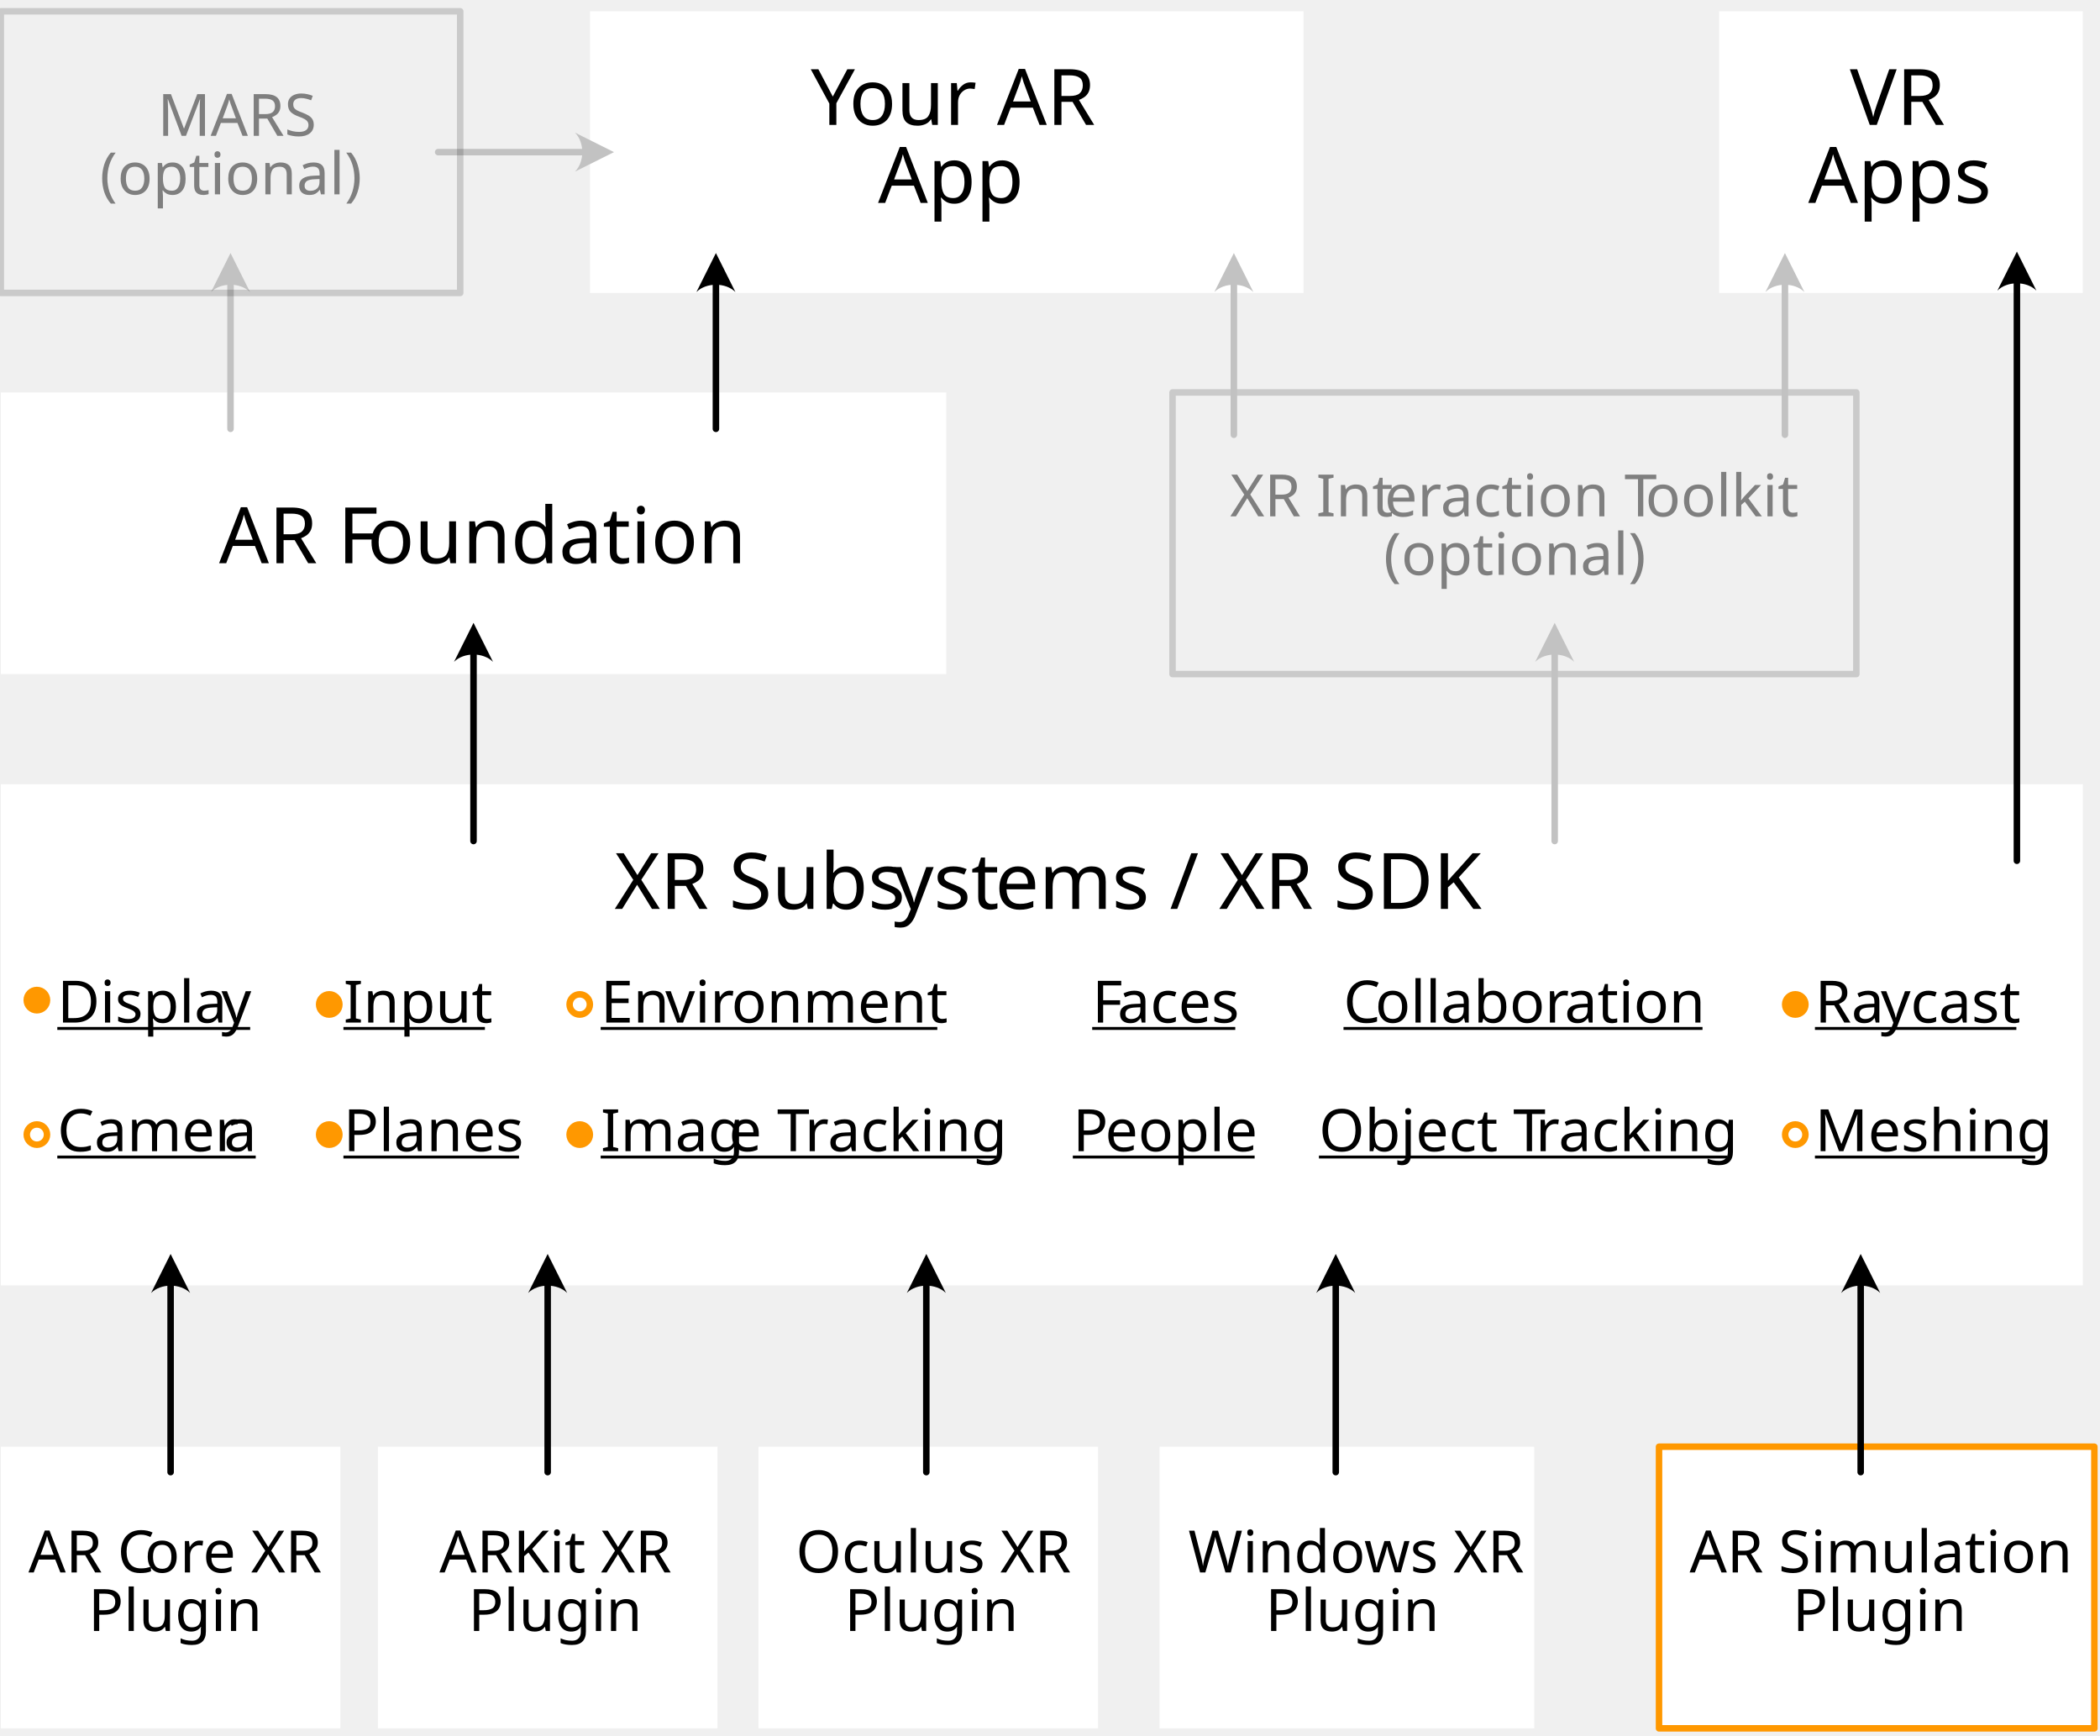
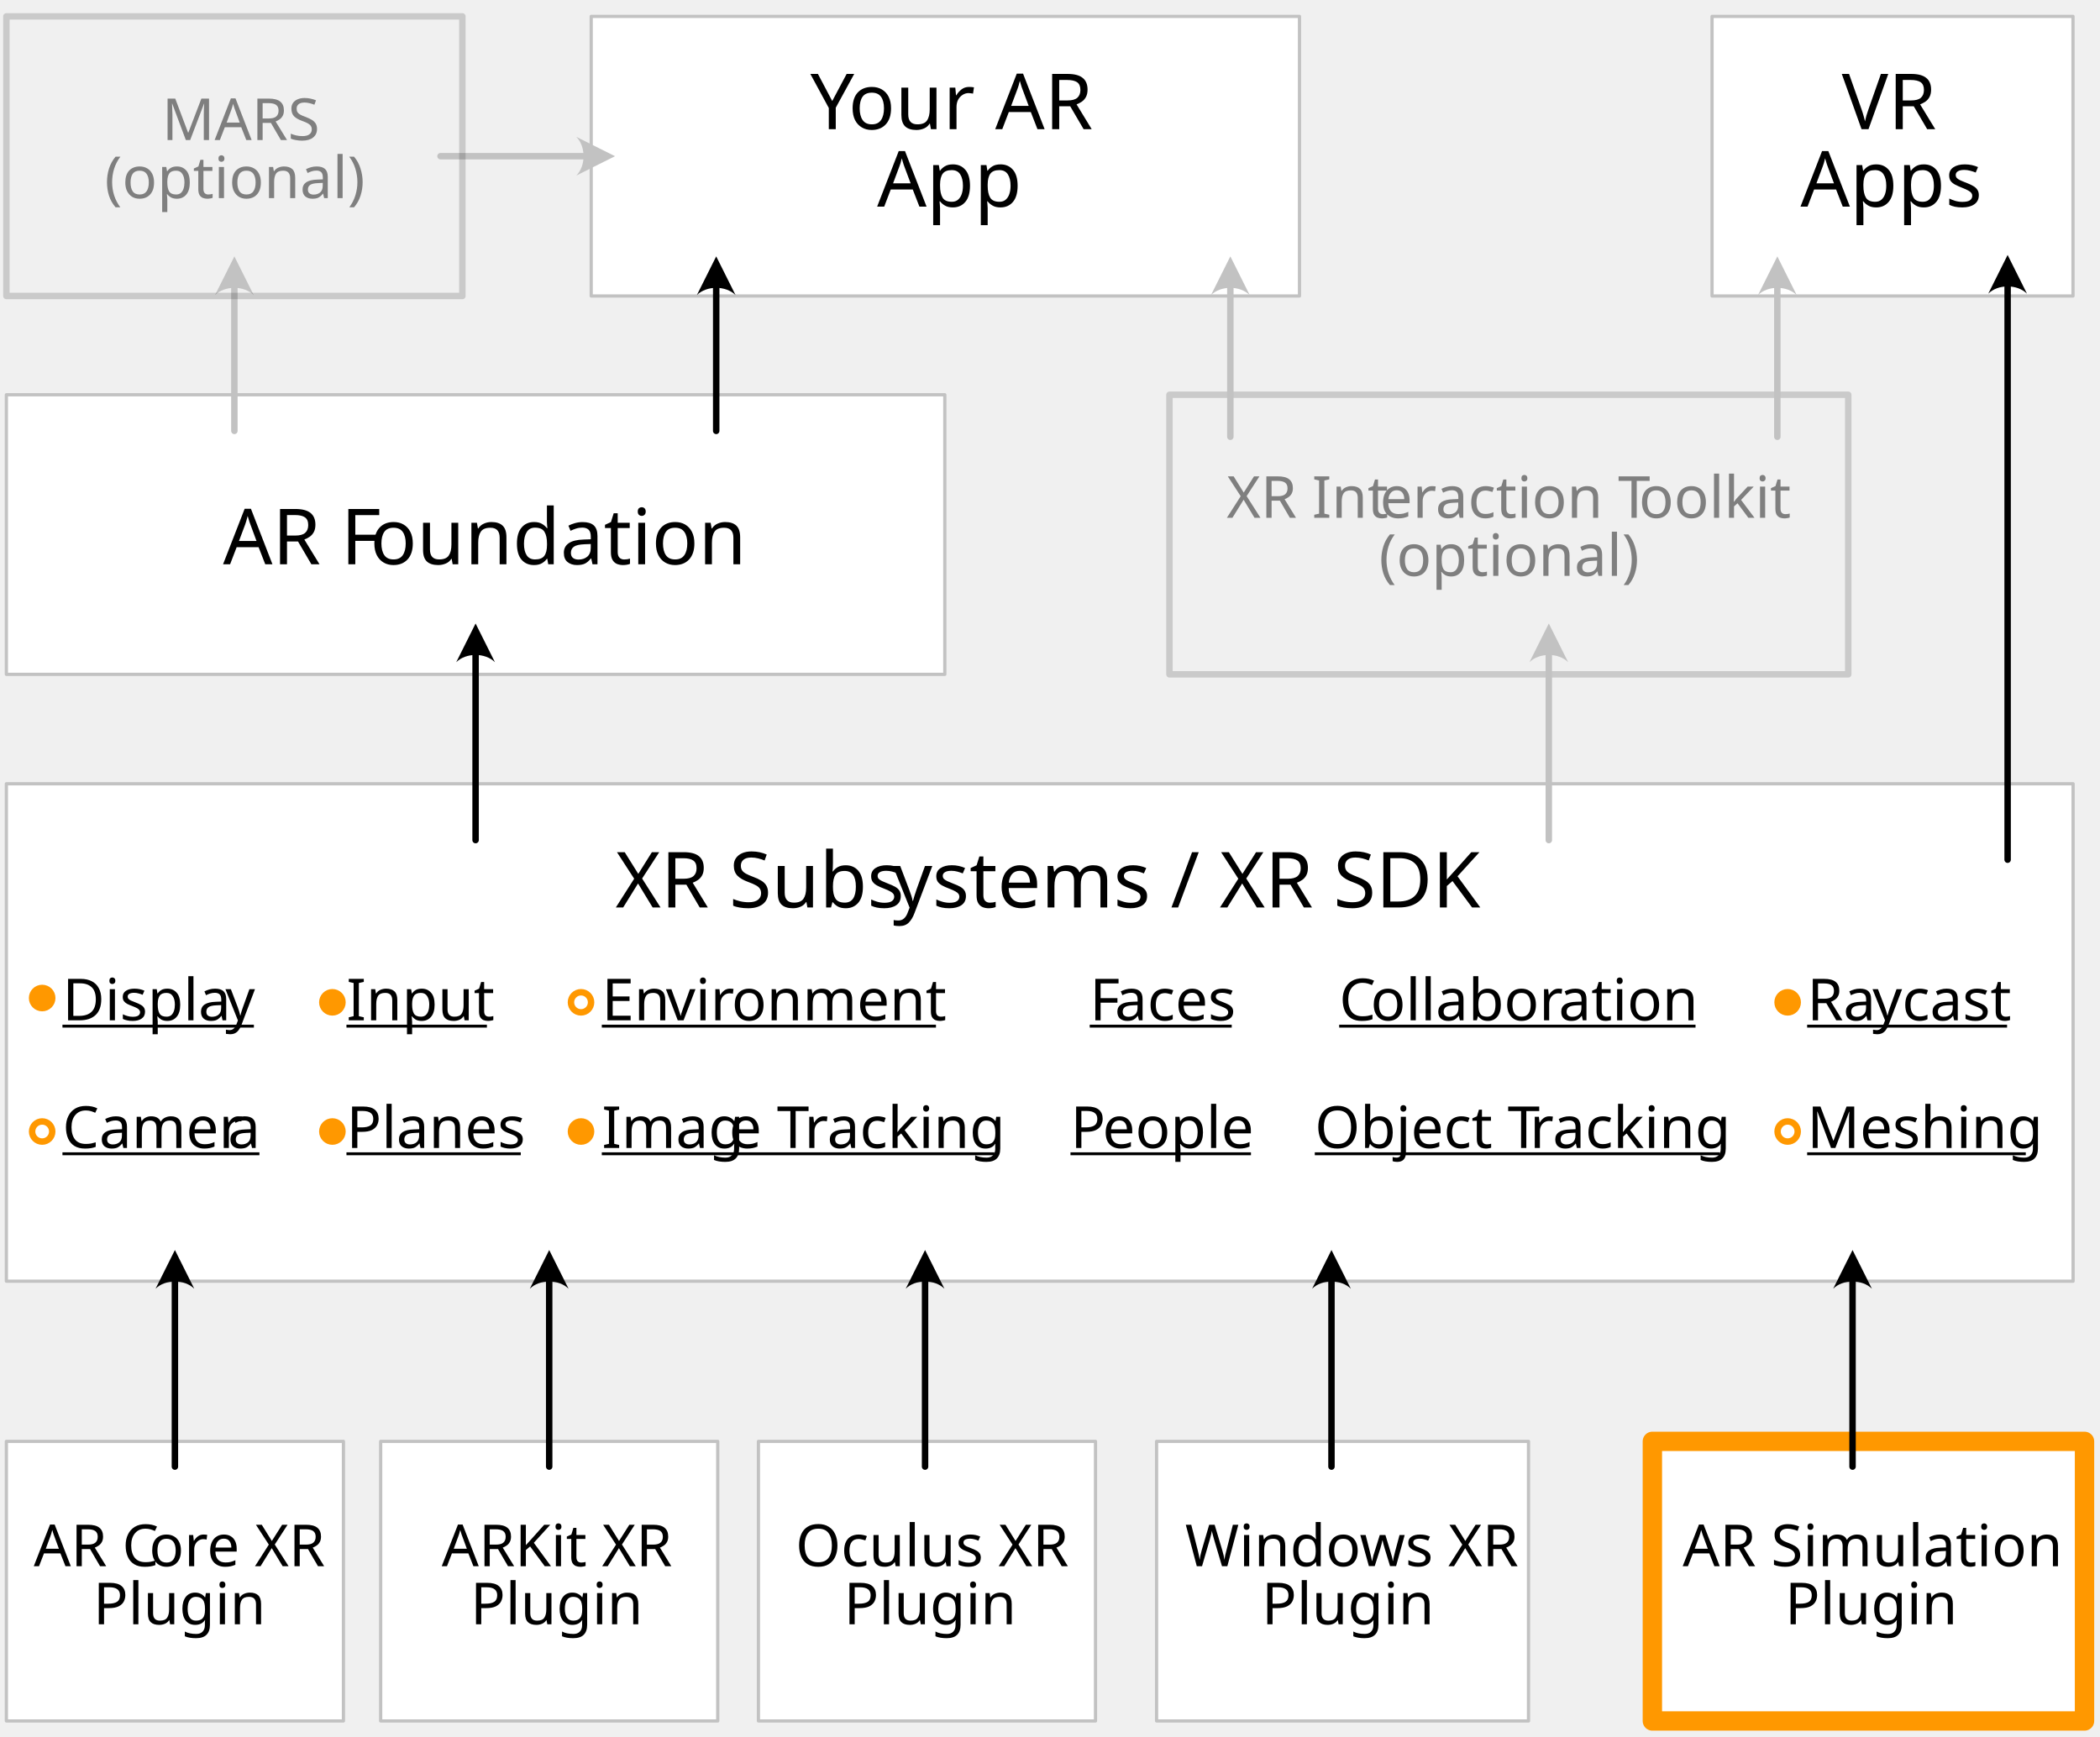
- <svg xmlns="http://www.w3.org/2000/svg" width="100%" height="100%" viewBox="0 0 323 267" version="1.1" xml:space="preserve" style="fill-rule:evenodd;clip-rule:evenodd;stroke-linecap:round;stroke-linejoin:round;stroke-miterlimit:1.5;">
-   <rect x="0.126" y="120.651" width="320.239" height="77.081" style="fill:#fff;" />
-   <rect x="0.126" y="60.371" width="145.41" height="43.326" style="fill:#fff;" />
-   <rect x="264.418" y="1.739" width="55.931" height="43.326" style="fill:#fff;" />
-   <rect x="0.126" y="222.554" width="52.229" height="43.326" style="fill:#fff;" />
-   <rect x="58.121" y="222.554" width="52.229" height="43.326" style="fill:#fff;" />
-   <rect x="116.658" y="222.554" width="52.229" height="43.326" style="fill:#fff;" />
-   <rect x="178.351" y="222.554" width="57.63" height="43.326" style="fill:#fff;" />
-   <rect x="255.173" y="222.554" width="66.96" height="43.326" style="fill:#fff;stroke:#ff9800;stroke-width:1px;" />
-   <rect x="180.347" y="60.371" width="105.177" height="43.326" style="fill:#ebebeb;fill-opacity:0;stroke:#000;stroke-opacity:0.16;stroke-width:1px;" />
-   <text x="33.699px" y="86.642px" style="font-family:'FiraSans-Regular', 'Fira Sans', sans-serif;font-size:12px;">AR F<tspan x="56.487px " y="86.642px ">o</tspan>undation</text>
-   <g transform="matrix(1,0,0,1,161.195,-132.421)">
+ <svg xmlns="http://www.w3.org/2000/svg" width="100%" height="100%" viewBox="0 0 694 574" version="1.1" xml:space="preserve" style="fill-rule:evenodd;clip-rule:evenodd;stroke-linecap:round;stroke-linejoin:round;stroke-miterlimit:1.5;">
+   <rect x="2.107" y="259.033" width="683.002" height="164.398" style="fill:#fff;stroke:#c2c2c2;stroke-width:1.07px;" />
+   <rect x="2.107" y="130.468" width="310.129" height="92.406" style="fill:#fff;stroke:#c2c2c2;stroke-width:1.07px;" />
+   <rect x="565.787" y="5.418" width="119.29" height="92.406" style="fill:#fff;stroke:#c2c2c2;stroke-width:1.07px;" />
+   <rect x="2.107" y="476.369" width="111.394" height="92.406" style="fill:#fff;stroke:#c2c2c2;stroke-width:1.07px;" />
+   <rect x="125.798" y="476.369" width="111.394" height="92.406" style="fill:#fff;stroke:#c2c2c2;stroke-width:1.07px;" />
+   <rect x="250.645" y="476.369" width="111.394" height="92.406" style="fill:#fff;stroke:#c2c2c2;stroke-width:1.07px;" />
+   <rect x="382.223" y="476.369" width="122.913" height="92.406" style="fill:#fff;stroke:#c2c2c2;stroke-width:1.07px;" />
+   <rect x="546.069" y="476.369" width="142.813" height="92.406" style="fill:#fff;stroke:#ff9800;stroke-width:6.4px;" />
+   <rect x="386.48" y="130.468" width="224.32" height="92.406" style="fill:#ebebeb;fill-opacity:0;stroke:#000;stroke-opacity:0.16;stroke-width:2.13px;" />
+   <text x="73.711px" y="186.499px" style="font-family:'FiraSans-Regular', 'Fira Sans', sans-serif;font-size:25.593px;">AR F<tspan x="122.313px " y="186.499px ">o</tspan>undation</text>
+   <g transform="matrix(2.13279,0,0,2.13279,345.633,-280.717)">
    <text x="123.33px" y="151.637px" style="font-family:'FiraSans-Regular', 'Fira Sans', sans-serif;font-size:12px;">VR</text>
    <text x="116.928px" y="163.637px" style="font-family:'FiraSans-Regular', 'Fira Sans', sans-serif;font-size:12px;">Apps</text>
  </g>
-   <g transform="matrix(1,0,0,1,61.7555,-204.159)">
+   <g transform="matrix(2.13279,0,0,2.13279,133.549,-433.718)">
    <text x="127.458px" y="283.595px" style="font-family:'FiraSans-Regular', 'Fira Sans', sans-serif;font-size:9px;fill-opacity:0.47;">XR Int<tspan x="151.191px 156.096px 159.255px " y="283.595px 283.595px 283.595px ">era</tspan>ction T<tspan x="191.313px " y="283.595px ">o</tspan>olkit</text>
    <text x="151.061px" y="292.595px" style="font-family:'FiraSans-Regular', 'Fira Sans', sans-serif;font-size:9px;fill-opacity:0.47;">(optional)</text>
  </g>
-   <text x="94.51px" y="139.824px" style="font-family:'FiraSans-Regular', 'Fira Sans', sans-serif;font-size:12px;">XR Subs<tspan x="137.482px " y="139.824px ">y</tspan>st<tspan x="153.058px " y="139.824px ">e</tspan>ms / XR SDK</text>
-   <g transform="matrix(1,0,0,1,-104.077,-126.285)">
+   <text x="203.407px" y="299.925px" style="font-family:'FiraSans-Regular', 'Fira Sans', sans-serif;font-size:25.593px;">XR Subs<tspan x="295.057px 307.47px 319.422px 328.278px " y="299.925px 299.925px 299.925px 299.925px ">yste</tspan>ms / XR SDK</text>
+   <g transform="matrix(2.13279,0,0,2.13279,-220.136,-267.63)">
    <text x="112.892px" y="283.595px" style="font-family:'FiraSans-Regular', 'Fira Sans', sans-serif;font-size:9px;">Displa<tspan x="138.128px " y="283.595px ">y</tspan>
    </text>
    <rect x="112.892" y="284.27" width="29.664" height="0.45" />
  </g>
-   <circle cx="5.672" cy="153.855" r="1.561" style="fill:#ff9800;stroke:#ff9800;stroke-width:1px;" />
-   <circle cx="5.672" cy="174.538" r="1.561" style="fill:none;stroke:#ff9800;stroke-width:1px;" />
-   <circle cx="50.642" cy="174.538" r="1.561" style="fill:#ff9800;stroke:#ff9800;stroke-width:1px;" />
-   <circle cx="89.167" cy="174.538" r="1.561" style="fill:#ff9800;stroke:#ff9800;stroke-width:1px;" />
-   <circle cx="276.134" cy="174.538" r="1.561" style="fill:none;stroke:#ff9800;stroke-width:1px;" />
-   <circle cx="50.642" cy="154.518" r="1.561" style="fill:#ff9800;stroke:#ff9800;stroke-width:1px;" />
-   <circle cx="89.167" cy="154.518" r="1.561" style="fill:none;stroke:#ff9800;stroke-width:1px;" />
-   <circle cx="276.134" cy="154.518" r="1.561" style="fill:#ff9800;stroke:#ff9800;stroke-width:1px;" />
-   <g transform="matrix(1,0,0,1,-60.0695,-126.285)">
+   <circle cx="13.935" cy="329.848" r="3.33" style="fill:#ff9800;stroke:#ff9800;stroke-width:2.13px;" />
+   <circle cx="13.935" cy="373.963" r="3.33" style="fill:none;stroke:#ff9800;stroke-width:2.13px;" />
+   <circle cx="109.848" cy="373.963" r="3.33" style="fill:#ff9800;stroke:#ff9800;stroke-width:2.13px;" />
+   <circle cx="192.012" cy="373.963" r="3.33" style="fill:#ff9800;stroke:#ff9800;stroke-width:2.13px;" />
+   <circle cx="590.774" cy="373.963" r="3.33" style="fill:none;stroke:#ff9800;stroke-width:2.13px;" />
+   <circle cx="109.848" cy="331.263" r="3.33" style="fill:#ff9800;stroke:#ff9800;stroke-width:2.13px;" />
+   <circle cx="192.012" cy="331.263" r="3.33" style="fill:none;stroke:#ff9800;stroke-width:2.13px;" />
+   <circle cx="590.774" cy="331.263" r="3.33" style="fill:#ff9800;stroke:#ff9800;stroke-width:2.13px;" />
+   <g transform="matrix(2.13279,0,0,2.13279,-126.278,-267.63)">
    <text x="112.892px" y="283.595px" style="font-family:'FiraSans-Regular', 'Fira Sans', sans-serif;font-size:9px;">Input</text>
    <rect x="112.892" y="284.27" width="21.762" height="0.45" />
  </g>
-   <g transform="matrix(1,0,0,1,-20.5033,-126.285)">
+   <g transform="matrix(2.13279,0,0,2.13279,-41.8912,-267.63)">
    <text x="112.892px" y="283.595px" style="font-family:'FiraSans-Regular', 'Fira Sans', sans-serif;font-size:9px;">En<tspan x="122.828px " y="283.595px ">v</tspan>ir<tspan x="132.998px " y="283.595px ">o</tspan>nment</text>
    <rect x="112.892" y="284.27" width="51.777" height="0.45" />
  </g>
-   <g transform="matrix(1,0,0,1,55.0978,-126.285)">
+   <g transform="matrix(2.13279,0,0,2.13279,119.35,-267.63)">
    <text x="112.892px" y="283.595px" style="font-family:'FiraSans-Regular', 'Fira Sans', sans-serif;font-size:9px;">F<tspan x="116.771px 121.667px 125.789px " y="283.595px 283.595px 283.595px ">ace</tspan>s</text>
    <rect x="112.892" y="284.27" width="22.005" height="0.45" />
  </g>
-   <g transform="matrix(1,0,0,1,55.0978,-106.505)">
+   <g transform="matrix(2.13279,0,0,2.13279,119.35,-225.444)">
    <text x="109.913px" y="283.595px" style="font-family:'FiraSans-Regular', 'Fira Sans', sans-serif;font-size:9px;">P<tspan x="114.872px " y="283.595px ">e</tspan>ople</text>
    <rect x="109.913" y="284.27" width="27.963" height="0.45" />
  </g>
-   <g transform="matrix(1,0,0,1,166.264,-126.285)">
+   <g transform="matrix(2.13279,0,0,2.13279,356.444,-267.63)">
    <text x="112.892px" y="283.595px" style="font-family:'FiraSans-Regular', 'Fira Sans', sans-serif;font-size:9px;">Ra<tspan x="123.008px 127.4px 131.612px " y="283.595px 283.595px 283.595px ">yca</tspan>st</text>
    <rect x="112.892" y="284.27" width="30.978" height="0.45" />
  </g>
-   <g transform="matrix(1,0,0,1,-104.077,-106.505)">
+   <g transform="matrix(2.13279,0,0,2.13279,-220.136,-225.444)">
    <text x="112.892px" y="283.595px" style="font-family:'FiraSans-Regular', 'Fira Sans', sans-serif;font-size:9px;">Camer<tspan x="138.515px " y="283.595px ">a</tspan>
    </text>
    <rect x="112.892" y="284.27" width="30.519" height="0.45" />
  </g>
-   <g transform="matrix(1,0,0,1,-60.0695,-106.505)">
+   <g transform="matrix(2.13279,0,0,2.13279,-126.278,-225.444)">
    <text x="112.892px" y="283.595px" style="font-family:'FiraSans-Regular', 'Fira Sans', sans-serif;font-size:9px;">Pl<tspan x="120.623px " y="283.595px ">a</tspan>nes</text>
    <rect x="112.892" y="284.27" width="27.009" height="0.45" />
  </g>
-   <g transform="matrix(1,0,0,1,-20.5033,-106.505)">
+   <g transform="matrix(2.13279,0,0,2.13279,-41.8912,-225.444)">
    <text x="112.892px" y="283.595px" style="font-family:'FiraSans-Regular', 'Fira Sans', sans-serif;font-size:9px;">Imag<tspan x="132.602px " y="283.595px ">e</tspan> T<tspan x="144.275px 147.434px " y="283.595px 283.595px ">ra</tspan>cking</text>
    <rect x="112.892" y="284.27" width="60.84" height="0.45" />
  </g>
-   <g transform="matrix(1,0,0,1,89.9735,-106.505)">
+   <g transform="matrix(2.13279,0,0,2.13279,193.732,-225.444)">
    <text x="112.892px" y="283.595px" style="font-family:'FiraSans-Regular', 'Fira Sans', sans-serif;font-size:9px;">Object T<tspan x="146.21px 149.369px " y="283.595px 283.595px ">ra</tspan>cking</text>
    <rect x="112.892" y="284.27" width="62.775" height="0.45" />
  </g>
-   <g transform="matrix(1,0,0,1,89.9735,-126.285)">
+   <g transform="matrix(2.13279,0,0,2.13279,193.732,-267.63)">
    <text x="116.672px" y="283.595px" style="font-family:'FiraSans-Regular', 'Fira Sans', sans-serif;font-size:9px;">C<tspan x="121.532px " y="283.595px ">o</tspan>llabor<tspan x="150.674px " y="283.595px ">a</tspan>tion</text>
    <rect x="116.672" y="284.27" width="55.215" height="0.45" />
  </g>
-   <g transform="matrix(1,0,0,1,166.264,-106.505)">
+   <g transform="matrix(2.13279,0,0,2.13279,356.444,-225.444)">
    <text x="112.892px" y="283.595px" style="font-family:'FiraSans-Regular', 'Fira Sans', sans-serif;font-size:9px;">Meshing</text>
    <rect x="112.892" y="284.27" width="33.876" height="0.45" />
  </g>
-   <g transform="matrix(1,0,0,1,-108.516,-41.6965)">
+   <g transform="matrix(2.13279,0,0,2.13279,-229.604,-87.2207)">
    <text x="112.892px" y="283.595px" style="font-family:'FiraSans-Regular', 'Fira Sans', sans-serif;font-size:9px;">AR C<tspan x="130.739px 135.995px 139.199px " y="283.595px 283.595px 283.595px ">ore</tspan> XR</text>
    <text x="122.09px" y="292.595px" style="font-family:'FiraSans-Regular', 'Fira Sans', sans-serif;font-size:9px;">Plugin</text>
  </g>
-   <g transform="matrix(1,0,0,1,-45.3047,-41.6965)">
+   <g transform="matrix(2.13279,0,0,2.13279,-94.7873,-87.2207)">
    <text x="112.892px" y="283.595px" style="font-family:'FiraSans-Regular', 'Fira Sans', sans-serif;font-size:9px;">ARKit XR</text>
    <text x="117.329px" y="292.595px" style="font-family:'FiraSans-Regular', 'Fira Sans', sans-serif;font-size:9px;">Plugin</text>
  </g>
-   <g transform="matrix(1,0,0,1,9.52283,-41.6965)">
+   <g transform="matrix(2.13279,0,0,2.13279,22.1482,-87.2207)">
    <text x="112.892px" y="283.595px" style="font-family:'FiraSans-Regular', 'Fira Sans', sans-serif;font-size:9px;">Oculus XR</text>
    <text x="120.362px" y="292.595px" style="font-family:'FiraSans-Regular', 'Fira Sans', sans-serif;font-size:9px;">Plugin</text>
  </g>
-   <g transform="matrix(1,0,0,1,69.8781,-41.6965)">
+   <g transform="matrix(2.13279,0,0,2.13279,150.873,-87.2207)">
    <text x="112.892px" y="283.595px" style="font-family:'FiraSans-Regular', 'Fira Sans', sans-serif;font-size:9px;">Windows XR</text>
    <text x="124.754px" y="292.595px" style="font-family:'FiraSans-Regular', 'Fira Sans', sans-serif;font-size:9px;">Plugin</text>
  </g>
-   <g transform="matrix(1,0,0,1,146.984,-41.6965)">
+   <g transform="matrix(2.13279,0,0,2.13279,315.323,-87.2207)">
    <text x="112.892px" y="283.595px" style="font-family:'FiraSans-Regular', 'Fira Sans', sans-serif;font-size:9px;">AR Simulation</text>
    <text x="128.732px" y="292.595px" style="font-family:'FiraSans-Regular', 'Fira Sans', sans-serif;font-size:9px;">Plugin</text>
  </g>
-   <path d="M69.831,101.816l3,-6l3,6c-1.5,-1.5 -4.5,-1.5 -6,0Z" />
-   <path d="M72.831,129.38l0,-28.764" style="fill:none;stroke:#000;stroke-width:1px;" />
-   <path d="M23.241,198.902l3,-6l3,6c-1.5,-1.5 -4.5,-1.5 -6,0Z" />
-   <path d="M26.241,226.466l0,-28.764" style="fill:none;stroke:#000;stroke-width:1px;" />
-   <path d="M81.236,198.902l3,-6l3,6c-1.5,-1.5 -4.5,-1.5 -6,0Z" />
-   <path d="M84.236,226.466l0,-28.764" style="fill:none;stroke:#000;stroke-width:1px;" />
-   <path d="M139.477,198.902l3,-6l3,6c-1.5,-1.5 -4.5,-1.5 -6,0Z" />
-   <path d="M142.477,226.466l0,-28.764" style="fill:none;stroke:#000;stroke-width:1px;" />
-   <path d="M202.451,198.902l3,-6l3,6c-1.5,-1.5 -4.5,-1.5 -6,0Z" />
-   <path d="M205.451,226.466l0,-28.764" style="fill:none;stroke:#000;stroke-width:1px;" />
-   <path d="M283.19,198.902l3,-6l3,6c-1.5,-1.5 -4.5,-1.5 -6,0Z" />
-   <path d="M286.19,226.466l0,-28.764" style="fill:none;stroke:#000;stroke-width:1px;" />
-   <path d="M236.126,101.816l3,-6l3,6c-1.5,-1.5 -4.5,-1.5 -6,0Z" style="fill:#c2c2c2;" />
-   <path d="M239.126,129.38l0,-28.764" style="fill:none;stroke:#c2c2c2;stroke-width:1px;" />
-   <path d="M307.219,44.708l3,-6l3,6c-1.5,-1.5 -4.5,-1.5 -6,0Z" />
-   <path d="M310.219,132.416l0,-88.908" style="fill:none;stroke:#000;stroke-width:1px;" />
-   <rect x="90.744" y="1.739" width="109.75" height="43.326" style="fill:#fff;" />
-   <g transform="matrix(1,0,0,1,5.86557,-132.421)">
+   <path d="M150.773,218.861l6.399,-12.797l6.398,12.797c-3.199,-3.199 -9.598,-3.199 -12.797,0Z" />
+   <path d="M157.172,277.649l0,-61.347" style="fill:none;stroke:#000;stroke-width:2.13px;" />
+   <path d="M51.406,425.925l6.398,-12.796l6.398,12.796c-3.199,-3.199 -9.597,-3.199 -12.796,0Z" />
+   <path d="M57.804,484.714l0,-61.348" style="fill:none;stroke:#000;stroke-width:2.13px;" />
+   <path d="M175.097,425.925l6.398,-12.796l6.399,12.796c-3.2,-3.199 -9.598,-3.199 -12.797,0Z" />
+   <path d="M181.495,484.714l0,-61.348" style="fill:none;stroke:#000;stroke-width:2.13px;" />
+   <path d="M299.314,425.925l6.398,-12.796l6.399,12.796c-3.2,-3.199 -9.598,-3.199 -12.797,0Z" />
+   <path d="M305.712,484.714l0,-61.348" style="fill:none;stroke:#000;stroke-width:2.13px;" />
+   <path d="M433.623,425.925l6.399,-12.796l6.398,12.796c-3.199,-3.199 -9.597,-3.199 -12.797,0Z" />
+   <path d="M440.022,484.714l0,-61.348" style="fill:none;stroke:#000;stroke-width:2.13px;" />
+   <path d="M605.823,425.925l6.398,-12.796l6.399,12.796c-3.199,-3.199 -9.598,-3.199 -12.797,0Z" />
+   <path d="M612.221,484.714l0,-61.348" style="fill:none;stroke:#000;stroke-width:2.13px;" />
+   <path d="M505.446,218.861l6.398,-12.797l6.398,12.797c-3.199,-3.199 -9.597,-3.199 -12.796,0Z" style="fill:#c2c2c2;" />
+   <path d="M511.844,277.649l0,-61.347" style="fill:none;stroke:#c2c2c2;stroke-width:2.13px;" />
+   <path d="M657.072,97.062l6.399,-12.797l6.398,12.797c-3.199,-3.199 -9.597,-3.199 -12.797,0Z" />
+   <path d="M663.471,284.124l0,-189.621" style="fill:none;stroke:#000;stroke-width:2.13px;" />
+   <rect x="195.376" y="5.418" width="234.073" height="92.406" style="fill:#fff;stroke:#c2c2c2;stroke-width:1.07px;" />
+   <g transform="matrix(2.13279,0,0,2.13279,14.348,-280.717)">
    <text x="118.837px" y="151.637px" style="font-family:'FiraSans-Regular', 'Fira Sans', sans-serif;font-size:12px;">Y<tspan x="124.729px " y="151.637px ">o</tspan>ur AR</text>
    <text x="129.187px" y="163.637px" style="font-family:'FiraSans-Regular', 'Fira Sans', sans-serif;font-size:12px;">App</text>
  </g>
-   <path d="M107.115,44.927l3,-6l3,6c-1.5,-1.5 -4.5,-1.5 -6,0Z" />
-   <path d="M110.115,65.97l0,-22.243" style="fill:none;stroke:#000;stroke-width:1px;" />
-   <path d="M32.455,44.927l3,-6l3,6c-1.5,-1.5 -4.5,-1.5 -6,0Z" style="fill:#c2c2c2;" />
-   <path d="M35.455,65.97l0,-22.243" style="fill:none;stroke:#c2c2c2;stroke-width:1px;" />
-   <path d="M88.436,20.402l6,3l-6,3c1.5,-1.5 1.5,-4.5 0,-6Z" style="fill:#c2c2c2;" />
-   <path d="M67.393,23.402l22.243,0" style="fill:none;stroke:#c2c2c2;stroke-width:1px;" />
-   <rect x="0.126" y="1.739" width="70.658" height="43.326" style="fill:#ebebeb;fill-opacity:0;stroke:#000;stroke-opacity:0.16;stroke-width:1px;" />
-   <g transform="matrix(1,0,0,1,-106.339,-128.487)">
+   <path d="M230.291,97.53l6.398,-12.797l6.399,12.797c-3.2,-3.199 -9.598,-3.199 -12.797,0Z" />
+   <path d="M236.689,142.41l0,-47.439" style="fill:none;stroke:#000;stroke-width:2.13px;" />
+   <path d="M71.058,97.53l6.399,-12.797l6.398,12.797c-3.199,-3.199 -9.598,-3.199 -12.797,0Z" style="fill:#c2c2c2;" />
+   <path d="M77.457,142.41l0,-47.439" style="fill:none;stroke:#c2c2c2;stroke-width:2.13px;" />
+   <path d="M190.453,45.223l12.797,6.398l-12.797,6.399c3.199,-3.199 3.199,-9.598 0,-12.797Z" style="fill:#c2c2c2;" />
+   <path d="M145.573,51.621l47.439,0" style="fill:none;stroke:#c2c2c2;stroke-width:2.13px;" />
+   <rect x="2.107" y="5.418" width="150.698" height="92.406" style="fill:#ebebeb;fill-opacity:0;stroke:#000;stroke-opacity:0.16;stroke-width:2.13px;" />
+   <g transform="matrix(2.13279,0,0,2.13279,-224.961,-272.326)">
    <text x="130.571px" y="149.387px" style="font-family:'FiraSans-Regular', 'Fira Sans', sans-serif;font-size:9px;fill-opacity:0.47;">MARS</text>
    <text x="121.697px" y="158.387px" style="font-family:'FiraSans-Regular', 'Fira Sans', sans-serif;font-size:9px;fill-opacity:0.47;">(optional)</text>
  </g>
-   <path d="M186.781,44.927l3,-6l3,6c-1.5,-1.5 -4.5,-1.5 -6,0Z" style="fill:#c2c2c2;" />
-   <path d="M189.781,66.882l0,-23.155" style="fill:none;stroke:#c2c2c2;stroke-width:1px;" />
-   <path d="M271.539,44.927l3,-6l3,6c-1.5,-1.5 -4.5,-1.5 -6,0Z" style="fill:#c2c2c2;" />
-   <path d="M274.539,66.882l0,-23.155" style="fill:none;stroke:#c2c2c2;stroke-width:1px;" />
+   <path d="M400.203,97.53l6.399,-12.797l6.398,12.797c-3.199,-3.199 -9.598,-3.199 -12.797,0Z" style="fill:#c2c2c2;" />
+   <path d="M406.602,144.353l0,-49.382" style="fill:none;stroke:#c2c2c2;stroke-width:2.13px;" />
+   <path d="M580.973,97.53l6.398,-12.797l6.398,12.797c-3.199,-3.199 -9.597,-3.199 -12.796,0Z" style="fill:#c2c2c2;" />
+   <path d="M587.371,144.353l0,-49.382" style="fill:none;stroke:#c2c2c2;stroke-width:2.13px;" />
</svg>
